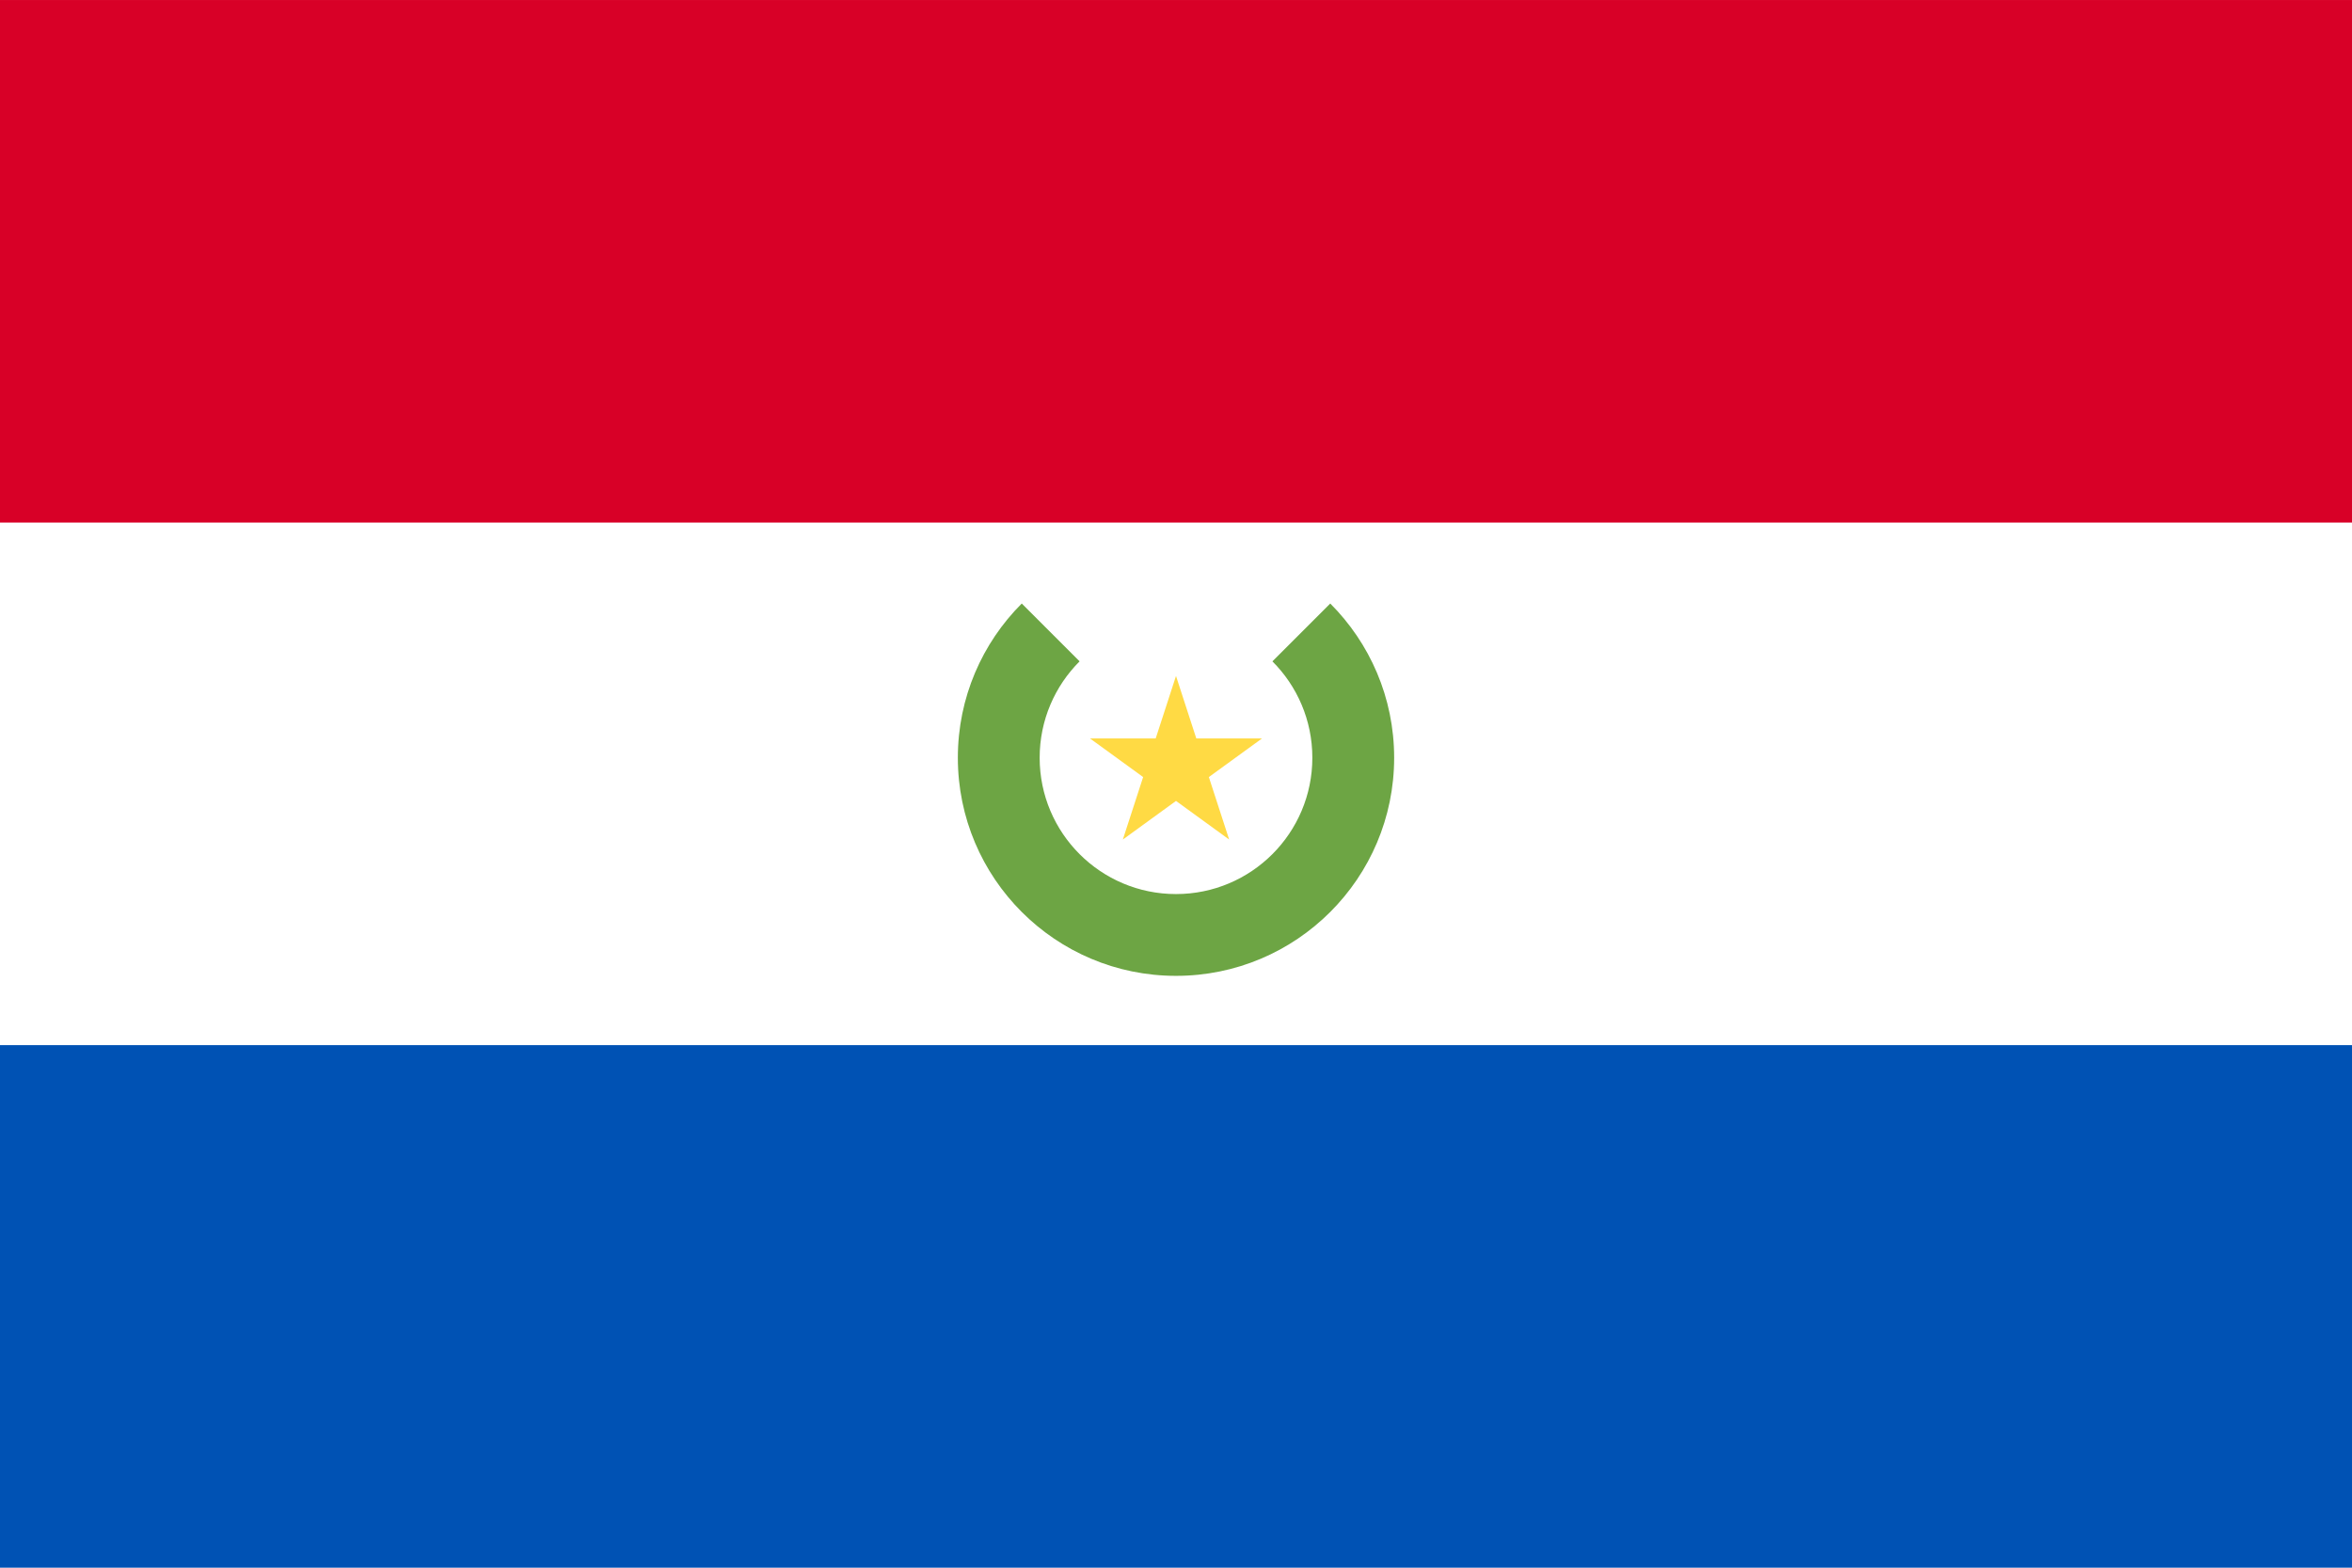
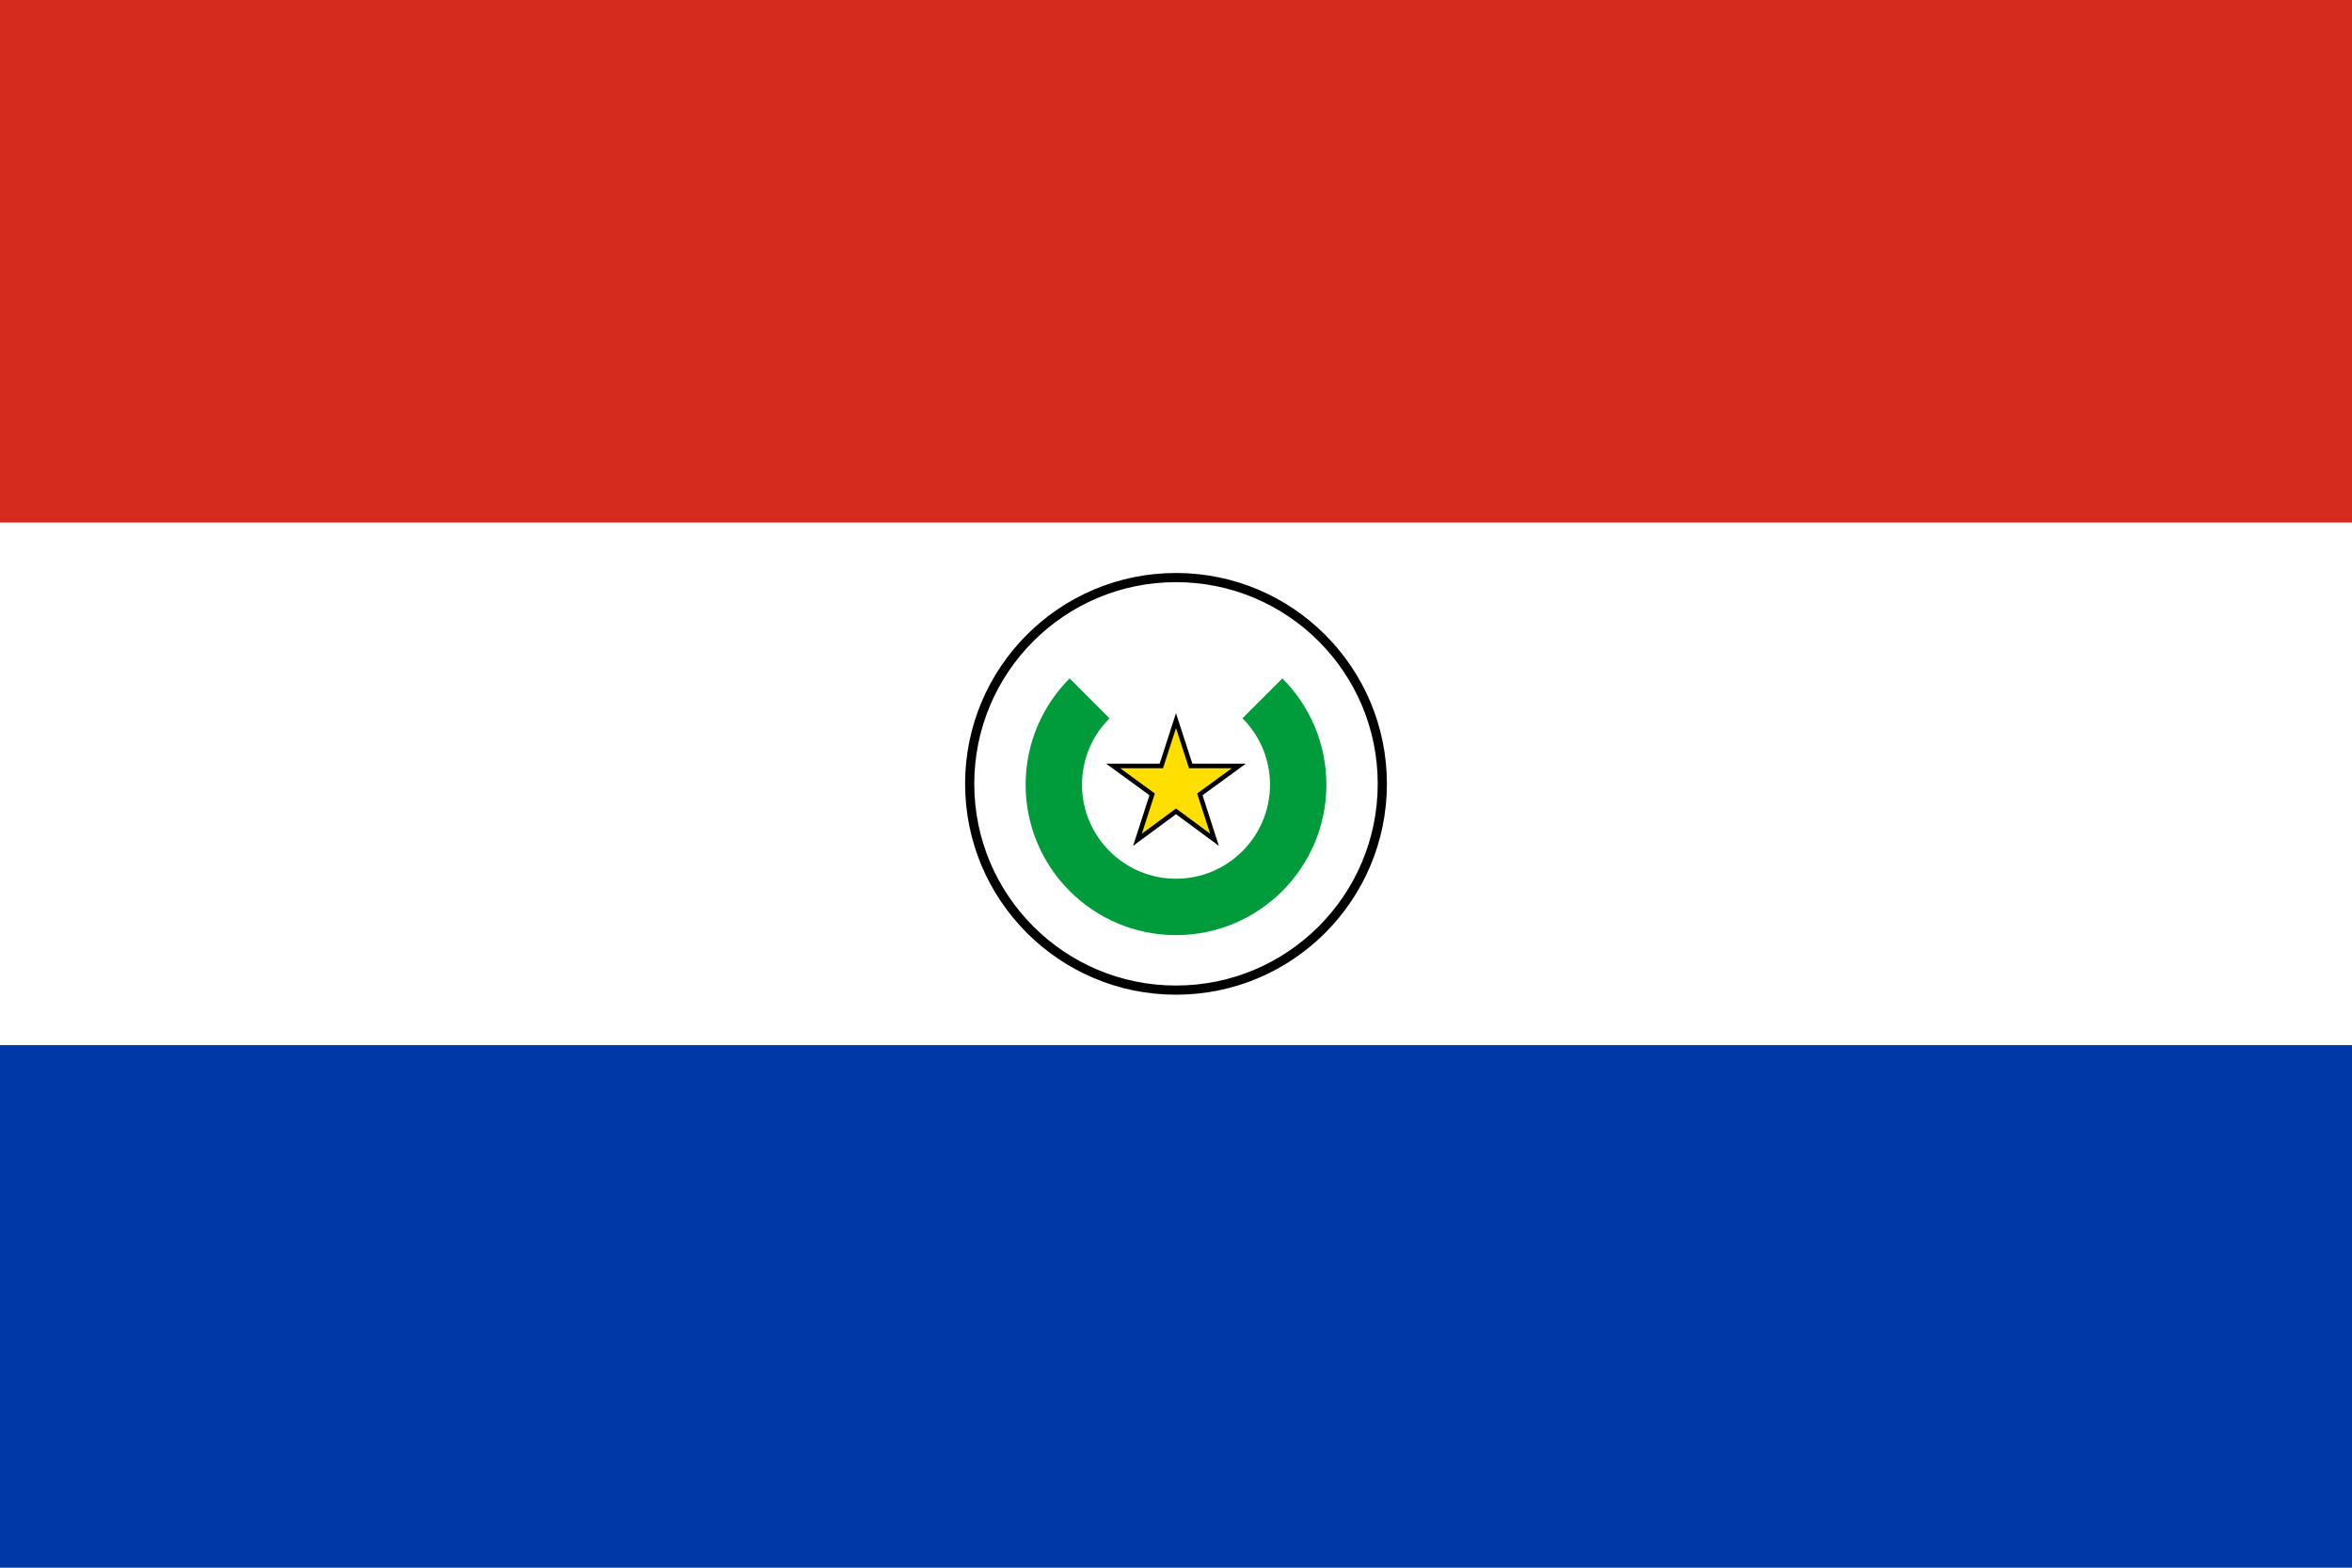
- <svg xmlns="http://www.w3.org/2000/svg" viewBox="0 85.333 512 341.333">
-   <rect y="85.337" fill="#FFFFFF" width="512" height="341.326" />
-   <rect y="85.337" fill="#D80027" width="512" height="113.775" />
-   <rect y="312.888" fill="#0052B4" width="512" height="113.775" />
-   <path fill="#6DA544" d="M289.579,216.738l-12.592,12.592c5.37,5.372,8.693,12.792,8.693,20.988  c0,16.392-13.289,29.68-29.68,29.68c-16.392,0-29.68-13.289-29.68-29.68c0-8.195,3.322-15.616,8.693-20.988l-12.592-12.592  c-8.594,8.594-13.91,20.466-13.91,33.579c0,26.228,21.261,47.489,47.489,47.489s47.489-21.261,47.489-47.489  C303.489,237.205,298.173,225.332,289.579,216.738z" />
-   <polygon fill="#FFDA44" points="256,232.51 260.421,246.115 274.725,246.115 263.152,254.523 267.573,268.127 256,259.719   244.427,268.127 248.848,254.523 237.275,246.115 251.579,246.115 " />
+ <svg xmlns="http://www.w3.org/2000/svg" version="1.1" viewBox="0 0 513 342">
+   <rect fill="#FFFFFF" width="513" height="342" />
+   <rect fill="#D52B1E" width="513" height="114" />
+   <rect y="228" fill="#0038A8" width="513" height="114" />
+   <path fill="#009B3A" d="M279.7,148l-8.7,8.7c3.7,3.7,6,8.8,6,14.5c0,11.3-9.2,20.5-20.5,20.5c-11.3,0-20.5-9.2-20.5-20.5  c0-5.7,2.3-10.8,6-14.5l-8.7-8.7c-5.9,5.9-9.6,14.1-9.6,23.2c0,18.1,14.7,32.8,32.8,32.8s32.8-14.7,32.8-32.8  C289.3,162.1,285.6,153.9,279.7,148z" />
+   <polygon fill="#FEDF00" stroke="#000000" points="256.5,157.2 259.7,167.1 270.2,167.1 261.7,173.3 264.9,183.2 256.5,177 248.1,183.2 251.3,173.3  242.8,167.1 253.3,167.1 " />
+   <circle fill="none" stroke="#000000" stroke-width="2" cx="256.5" cy="171" r="45" />
</svg>
